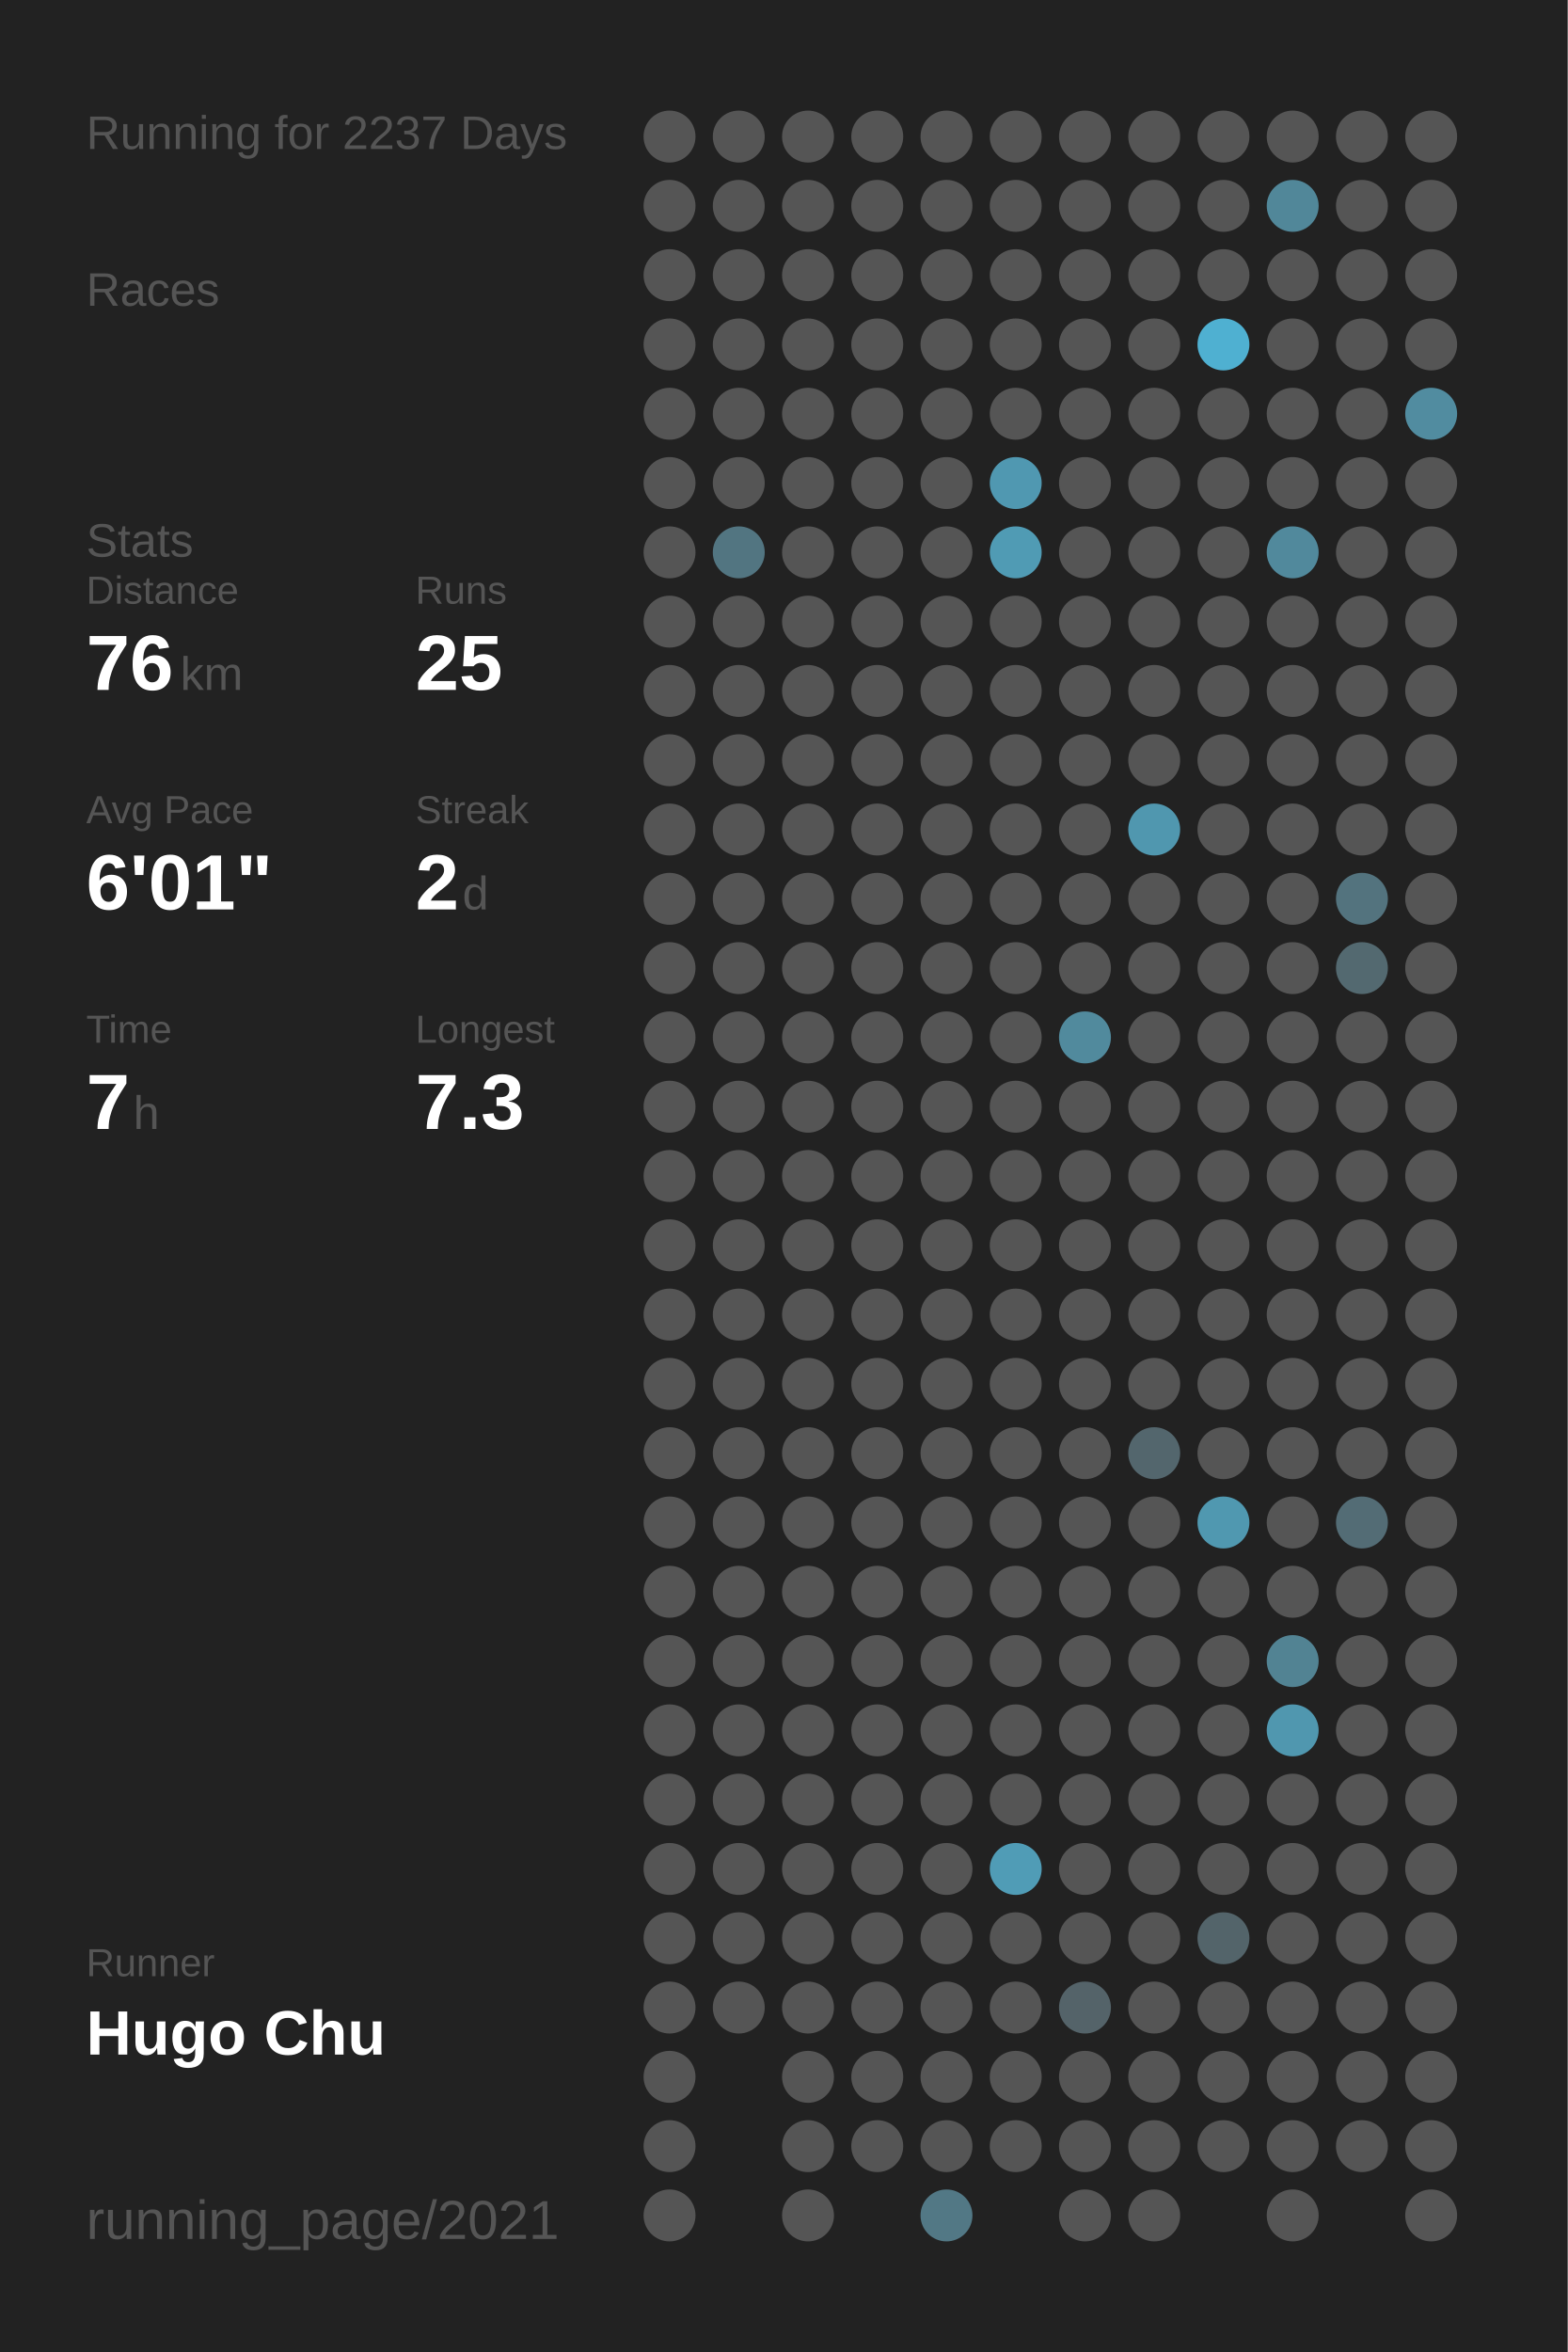
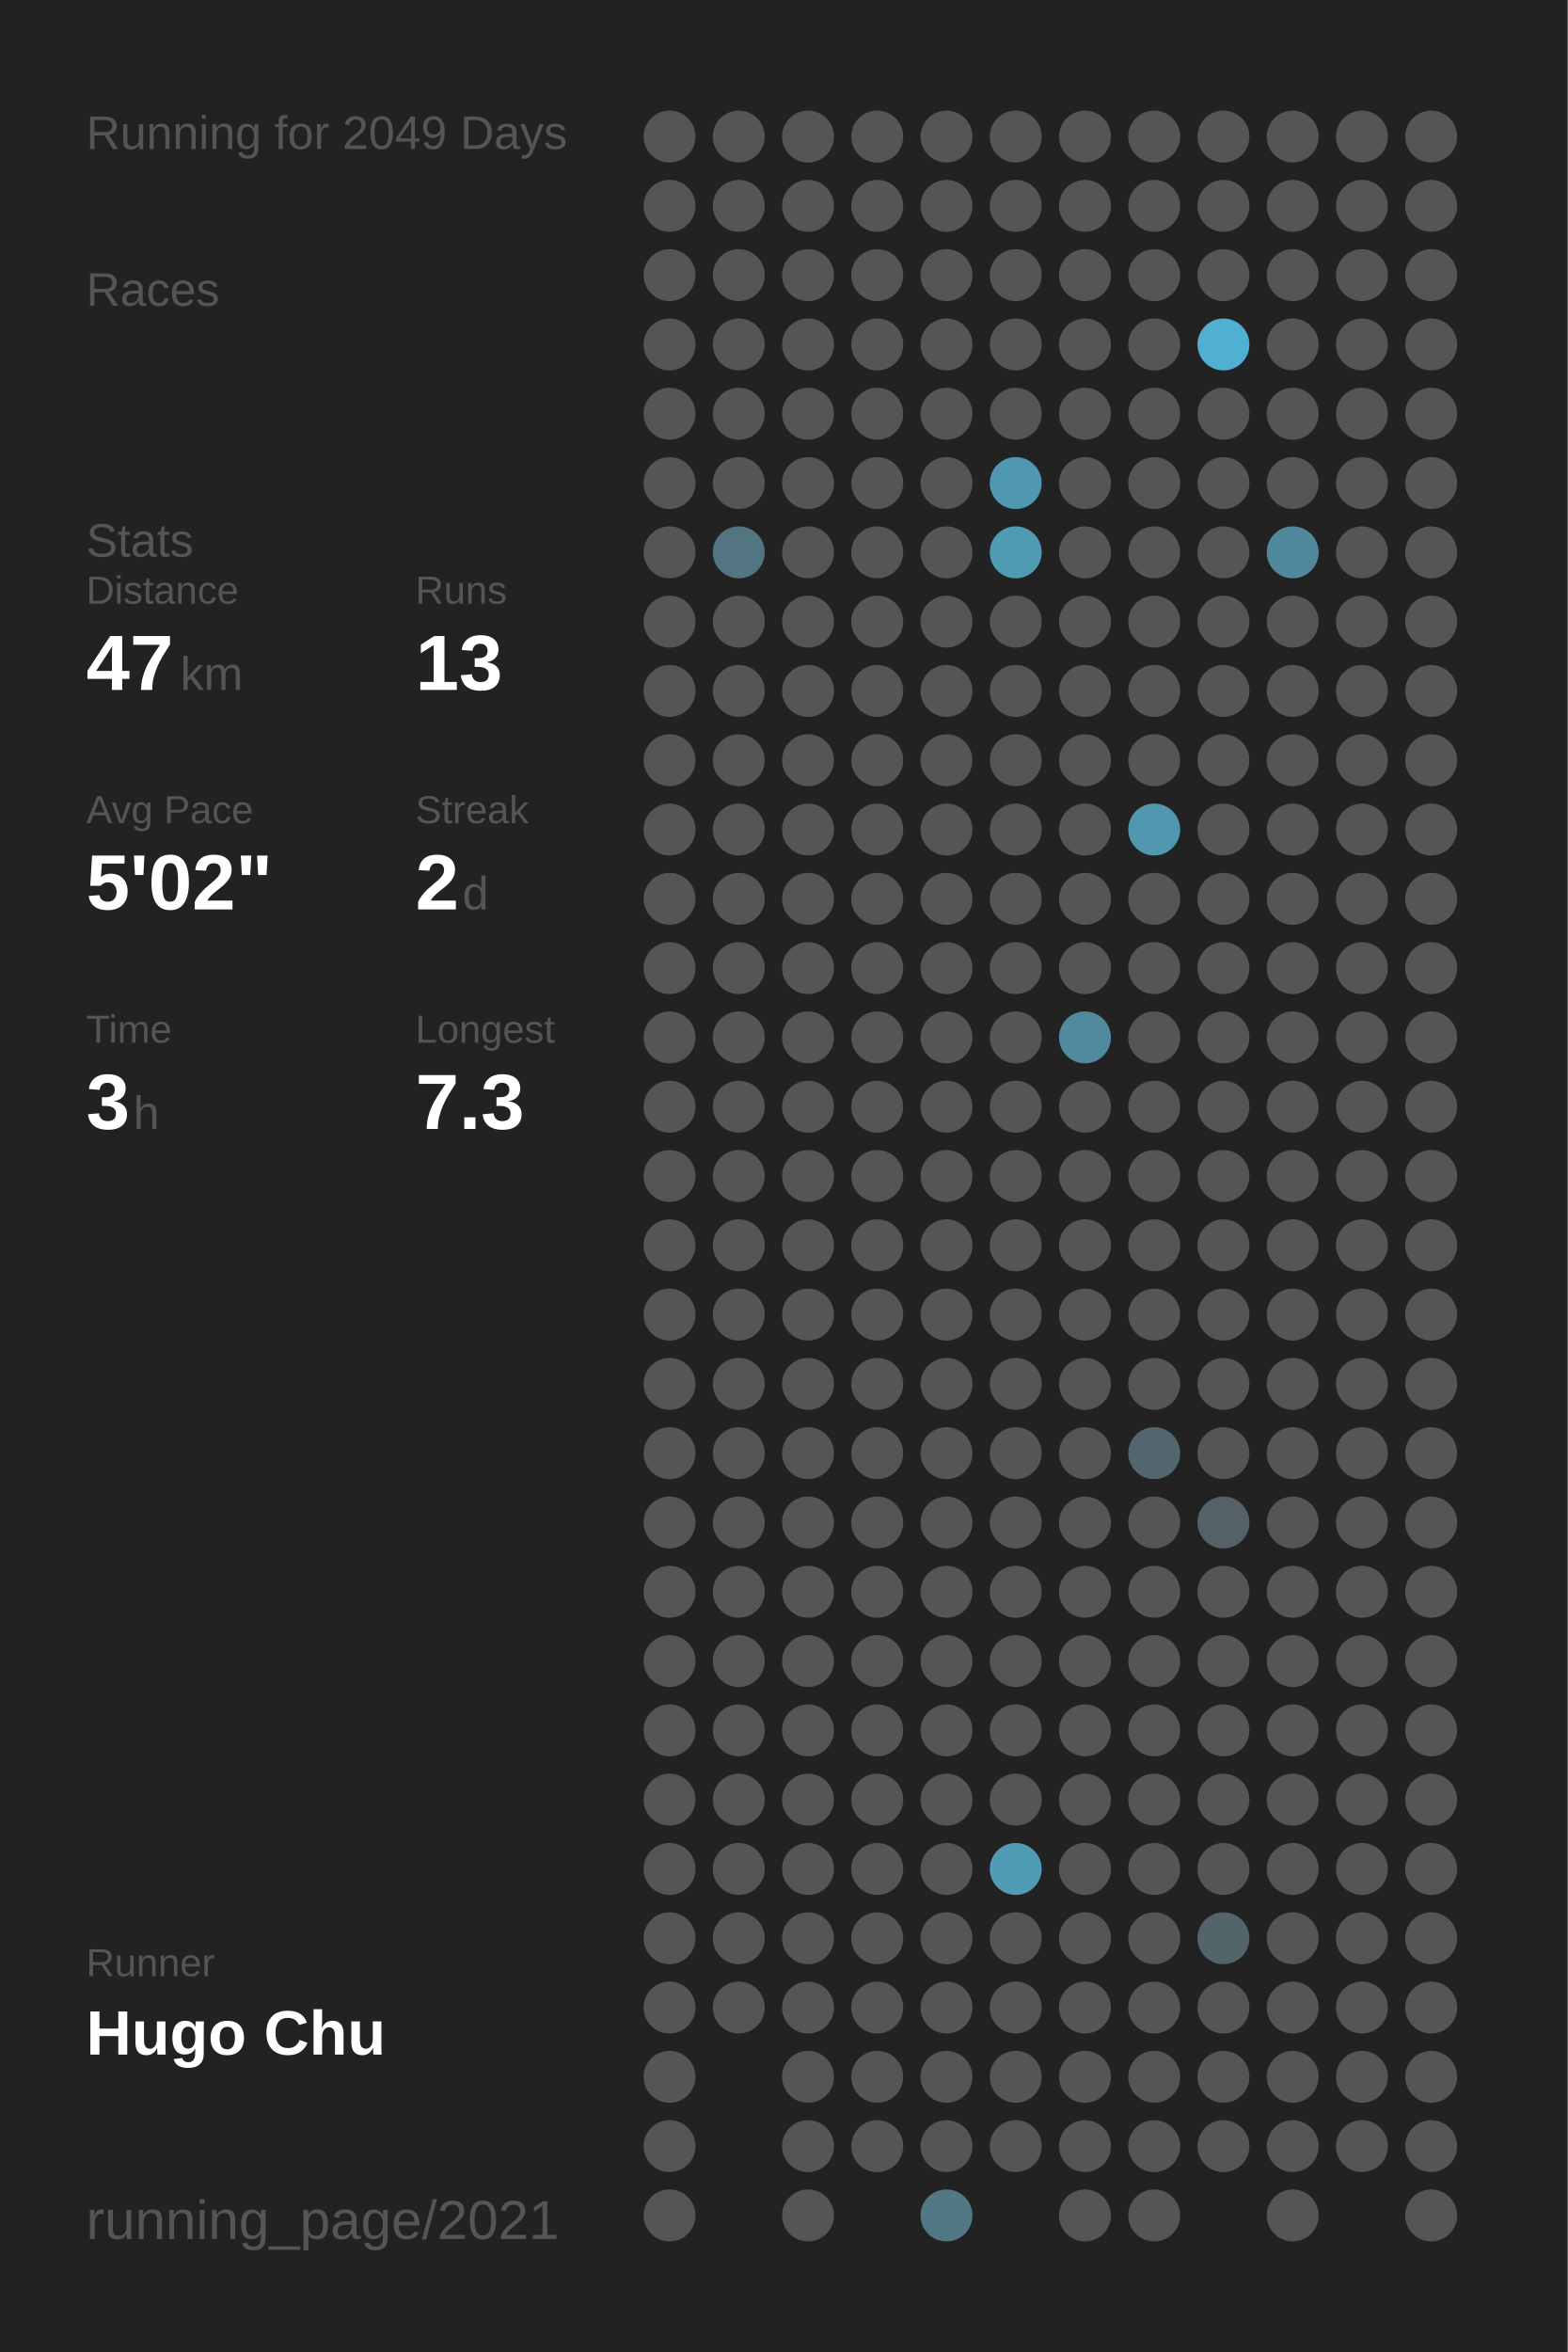
<svg xmlns="http://www.w3.org/2000/svg" baseProfile="full" height="300mm" version="1.1" viewBox="0,0,200,300" width="200mm">
  <defs />
  <rect fill="#222222" height="300" width="200" x="0" y="0" />
-   <text fill="#555555" style="font-size:6px; font-family:Arial;" x="11" y="19">Running for 2237 Days</text>
+   <text fill="#555555" style="font-size:6px; font-family:Arial;" x="11" y="19">Running for 2049 Days</text>
  <text fill="#555555" style="font-size:6px; font-family:Arial;" x="11" y="39">Races</text>
  <text fill="#555555" style="font-size:6px; font-family:Arial;" x="11" y="71">Stats</text>
  <text fill="#555555" style="font-size:5px; font-family:Arial;" x="11" y="77">Distance</text>
-   <text fill="#FFFFFF" style="font-size:10px; font-family:Arial; font-weight:bold;" x="11" y="88">76</text>
+   <text fill="#FFFFFF" style="font-size:10px; font-family:Arial; font-weight:bold;" x="11" y="88">47</text>
  <text fill="#555555" style="font-size:6px; font-family:Arial;" x="23" y="88">km</text>
  <text fill="#555555" style="font-size:5px; font-family:Arial;" x="53" y="77">Runs</text>
-   <text fill="#FFFFFF" style="font-size:10px; font-family:Arial; font-weight:bold;" x="53" y="88">25</text>
+   <text fill="#FFFFFF" style="font-size:10px; font-family:Arial; font-weight:bold;" x="53" y="88">13</text>
  <text fill="#555555" style="font-size:5px; font-family:Arial;" x="11" y="105">Avg Pace</text>
-   <text fill="#FFFFFF" style="font-size:10px; font-family:Arial; font-weight:bold;" x="11" y="116">6'01"</text>
+   <text fill="#FFFFFF" style="font-size:10px; font-family:Arial; font-weight:bold;" x="11" y="116">5'02"</text>
  <text fill="#555555" style="font-size:5px; font-family:Arial;" x="53" y="105">Streak</text>
  <text fill="#FFFFFF" style="font-size:10px; font-family:Arial; font-weight:bold;" x="53" y="116">2</text>
  <text fill="#555555" style="font-size:6px; font-family:Arial;" x="59" y="116">d</text>
  <text fill="#555555" style="font-size:5px; font-family:Arial;" x="11" y="133">Time</text>
-   <text fill="#FFFFFF" style="font-size:10px; font-family:Arial; font-weight:bold;" x="11" y="144">7</text>
+   <text fill="#FFFFFF" style="font-size:10px; font-family:Arial; font-weight:bold;" x="11" y="144">3</text>
  <text fill="#555555" style="font-size:6px; font-family:Arial;" x="17" y="144">h</text>
  <text fill="#555555" style="font-size:5px; font-family:Arial;" x="53" y="133">Longest</text>
  <text fill="#FFFFFF" style="font-size:10px; font-family:Arial; font-weight:bold;" x="53" y="144">7.3</text>
  <text fill="#555555" style="font-size:5px; font-family:Arial;" x="11" y="252.065">Runner</text>
  <text fill="#FFFFFF" style="font-size:8px; font-family:Arial; font-weight:bold;" x="11" y="262.065">Hugo Chu</text>
  <text fill="#555555" style="font-size:7px; font-family:Arial;" x="11" y="285.581">running_page/2021</text>
  <circle cx="85.417" cy="17.419" fill="#555555" r="3.312" />
  <circle cx="85.417" cy="26.258" fill="#555555" r="3.312" />
  <circle cx="85.417" cy="35.097" fill="#555555" r="3.312" />
  <circle cx="85.417" cy="43.935" fill="#555555" r="3.312" />
  <circle cx="85.417" cy="52.774" fill="#555555" r="3.312" />
  <circle cx="85.417" cy="61.613" fill="#555555" r="3.312" />
  <circle cx="85.417" cy="70.452" fill="#555555" r="3.312" />
  <circle cx="85.417" cy="79.29" fill="#555555" r="3.312" />
  <circle cx="85.417" cy="88.129" fill="#555555" r="3.312" />
  <circle cx="85.417" cy="96.968" fill="#555555" r="3.312" />
  <circle cx="85.417" cy="105.806" fill="#555555" r="3.312" />
  <circle cx="85.417" cy="114.645" fill="#555555" r="3.312" />
  <circle cx="85.417" cy="123.484" fill="#555555" r="3.312" />
  <circle cx="85.417" cy="132.323" fill="#555555" r="3.312" />
  <circle cx="85.417" cy="141.161" fill="#555555" r="3.312" />
  <circle cx="85.417" cy="150" fill="#555555" r="3.312" />
  <circle cx="85.417" cy="158.839" fill="#555555" r="3.312" />
  <circle cx="85.417" cy="167.677" fill="#555555" r="3.312" />
  <circle cx="85.417" cy="176.516" fill="#555555" r="3.312" />
  <circle cx="85.417" cy="185.355" fill="#555555" r="3.312" />
  <circle cx="85.417" cy="194.194" fill="#555555" r="3.312" />
  <circle cx="85.417" cy="203.032" fill="#555555" r="3.312" />
  <circle cx="85.417" cy="211.871" fill="#555555" r="3.312" />
  <circle cx="85.417" cy="220.71" fill="#555555" r="3.312" />
  <circle cx="85.417" cy="229.548" fill="#555555" r="3.312" />
  <circle cx="85.417" cy="238.387" fill="#555555" r="3.312" />
  <circle cx="85.417" cy="247.226" fill="#555555" r="3.312" />
  <circle cx="85.417" cy="256.065" fill="#555555" r="3.312" />
  <circle cx="85.417" cy="264.903" fill="#555555" r="3.312" />
  <circle cx="85.417" cy="273.742" fill="#555555" r="3.312" />
  <circle cx="85.417" cy="282.581" fill="#555555" r="3.312" />
  <circle cx="94.25" cy="17.419" fill="#555555" r="3.312" />
  <circle cx="94.25" cy="26.258" fill="#555555" r="3.312" />
  <circle cx="94.25" cy="35.097" fill="#555555" r="3.312" />
  <circle cx="94.25" cy="43.935" fill="#555555" r="3.312" />
  <circle cx="94.25" cy="52.774" fill="#555555" r="3.312" />
  <circle cx="94.25" cy="61.613" fill="#555555" r="3.312" />
  <circle cx="94.25" cy="70.452" fill="#527581" r="3.312" />
  <circle cx="94.25" cy="79.29" fill="#555555" r="3.312" />
  <circle cx="94.25" cy="88.129" fill="#555555" r="3.312" />
  <circle cx="94.25" cy="96.968" fill="#555555" r="3.312" />
  <circle cx="94.25" cy="105.806" fill="#555555" r="3.312" />
  <circle cx="94.25" cy="114.645" fill="#555555" r="3.312" />
  <circle cx="94.25" cy="123.484" fill="#555555" r="3.312" />
  <circle cx="94.25" cy="132.323" fill="#555555" r="3.312" />
  <circle cx="94.25" cy="141.161" fill="#555555" r="3.312" />
  <circle cx="94.25" cy="150" fill="#555555" r="3.312" />
  <circle cx="94.25" cy="158.839" fill="#555555" r="3.312" />
  <circle cx="94.25" cy="167.677" fill="#555555" r="3.312" />
  <circle cx="94.25" cy="176.516" fill="#555555" r="3.312" />
  <circle cx="94.25" cy="185.355" fill="#555555" r="3.312" />
  <circle cx="94.25" cy="194.194" fill="#555555" r="3.312" />
  <circle cx="94.25" cy="203.032" fill="#555555" r="3.312" />
  <circle cx="94.25" cy="211.871" fill="#555555" r="3.312" />
  <circle cx="94.25" cy="220.71" fill="#555555" r="3.312" />
  <circle cx="94.25" cy="229.548" fill="#555555" r="3.312" />
  <circle cx="94.25" cy="238.387" fill="#555555" r="3.312" />
  <circle cx="94.25" cy="247.226" fill="#555555" r="3.312" />
  <circle cx="94.25" cy="256.065" fill="#555555" r="3.312" />
  <circle cx="103.083" cy="17.419" fill="#555555" r="3.312" />
  <circle cx="103.083" cy="26.258" fill="#555555" r="3.312" />
  <circle cx="103.083" cy="35.097" fill="#555555" r="3.312" />
  <circle cx="103.083" cy="43.935" fill="#555555" r="3.312" />
  <circle cx="103.083" cy="52.774" fill="#555555" r="3.312" />
  <circle cx="103.083" cy="61.613" fill="#555555" r="3.312" />
  <circle cx="103.083" cy="70.452" fill="#555555" r="3.312" />
  <circle cx="103.083" cy="79.29" fill="#555555" r="3.312" />
  <circle cx="103.083" cy="88.129" fill="#555555" r="3.312" />
  <circle cx="103.083" cy="96.968" fill="#555555" r="3.312" />
  <circle cx="103.083" cy="105.806" fill="#555555" r="3.312" />
  <circle cx="103.083" cy="114.645" fill="#555555" r="3.312" />
  <circle cx="103.083" cy="123.484" fill="#555555" r="3.312" />
  <circle cx="103.083" cy="132.323" fill="#555555" r="3.312" />
  <circle cx="103.083" cy="141.161" fill="#555555" r="3.312" />
  <circle cx="103.083" cy="150" fill="#555555" r="3.312" />
  <circle cx="103.083" cy="158.839" fill="#555555" r="3.312" />
  <circle cx="103.083" cy="167.677" fill="#555555" r="3.312" />
  <circle cx="103.083" cy="176.516" fill="#555555" r="3.312" />
  <circle cx="103.083" cy="185.355" fill="#555555" r="3.312" />
  <circle cx="103.083" cy="194.194" fill="#555555" r="3.312" />
  <circle cx="103.083" cy="203.032" fill="#555555" r="3.312" />
  <circle cx="103.083" cy="211.871" fill="#555555" r="3.312" />
  <circle cx="103.083" cy="220.71" fill="#555555" r="3.312" />
  <circle cx="103.083" cy="229.548" fill="#555555" r="3.312" />
  <circle cx="103.083" cy="238.387" fill="#555555" r="3.312" />
  <circle cx="103.083" cy="247.226" fill="#555555" r="3.312" />
  <circle cx="103.083" cy="256.065" fill="#555555" r="3.312" />
  <circle cx="103.083" cy="264.903" fill="#555555" r="3.312" />
  <circle cx="103.083" cy="273.742" fill="#555555" r="3.312" />
  <circle cx="103.083" cy="282.581" fill="#555555" r="3.312" />
  <circle cx="111.917" cy="17.419" fill="#555555" r="3.312" />
  <circle cx="111.917" cy="26.258" fill="#555555" r="3.312" />
  <circle cx="111.917" cy="35.097" fill="#555555" r="3.312" />
  <circle cx="111.917" cy="43.935" fill="#555555" r="3.312" />
  <circle cx="111.917" cy="52.774" fill="#555555" r="3.312" />
  <circle cx="111.917" cy="61.613" fill="#555555" r="3.312" />
  <circle cx="111.917" cy="70.452" fill="#555555" r="3.312" />
  <circle cx="111.917" cy="79.29" fill="#555555" r="3.312" />
  <circle cx="111.917" cy="88.129" fill="#555555" r="3.312" />
  <circle cx="111.917" cy="96.968" fill="#555555" r="3.312" />
  <circle cx="111.917" cy="105.806" fill="#555555" r="3.312" />
  <circle cx="111.917" cy="114.645" fill="#555555" r="3.312" />
  <circle cx="111.917" cy="123.484" fill="#555555" r="3.312" />
  <circle cx="111.917" cy="132.323" fill="#555555" r="3.312" />
  <circle cx="111.917" cy="141.161" fill="#555555" r="3.312" />
  <circle cx="111.917" cy="150" fill="#555555" r="3.312" />
  <circle cx="111.917" cy="158.839" fill="#555555" r="3.312" />
  <circle cx="111.917" cy="167.677" fill="#555555" r="3.312" />
  <circle cx="111.917" cy="176.516" fill="#555555" r="3.312" />
  <circle cx="111.917" cy="185.355" fill="#555555" r="3.312" />
  <circle cx="111.917" cy="194.194" fill="#555555" r="3.312" />
  <circle cx="111.917" cy="203.032" fill="#555555" r="3.312" />
  <circle cx="111.917" cy="211.871" fill="#555555" r="3.312" />
  <circle cx="111.917" cy="220.71" fill="#555555" r="3.312" />
  <circle cx="111.917" cy="229.548" fill="#555555" r="3.312" />
  <circle cx="111.917" cy="238.387" fill="#555555" r="3.312" />
  <circle cx="111.917" cy="247.226" fill="#555555" r="3.312" />
  <circle cx="111.917" cy="256.065" fill="#555555" r="3.312" />
  <circle cx="111.917" cy="264.903" fill="#555555" r="3.312" />
  <circle cx="111.917" cy="273.742" fill="#555555" r="3.312" />
  <circle cx="120.75" cy="17.419" fill="#555555" r="3.312" />
  <circle cx="120.75" cy="26.258" fill="#555555" r="3.312" />
  <circle cx="120.75" cy="35.097" fill="#555555" r="3.312" />
  <circle cx="120.75" cy="43.935" fill="#555555" r="3.312" />
  <circle cx="120.75" cy="52.774" fill="#555555" r="3.312" />
  <circle cx="120.75" cy="61.613" fill="#555555" r="3.312" />
  <circle cx="120.75" cy="70.452" fill="#555555" r="3.312" />
  <circle cx="120.75" cy="79.29" fill="#555555" r="3.312" />
  <circle cx="120.75" cy="88.129" fill="#555555" r="3.312" />
  <circle cx="120.75" cy="96.968" fill="#555555" r="3.312" />
  <circle cx="120.75" cy="105.806" fill="#555555" r="3.312" />
  <circle cx="120.75" cy="114.645" fill="#555555" r="3.312" />
  <circle cx="120.75" cy="123.484" fill="#555555" r="3.312" />
  <circle cx="120.75" cy="132.323" fill="#555555" r="3.312" />
  <circle cx="120.75" cy="141.161" fill="#555555" r="3.312" />
  <circle cx="120.75" cy="150" fill="#555555" r="3.312" />
  <circle cx="120.75" cy="158.839" fill="#555555" r="3.312" />
  <circle cx="120.75" cy="167.677" fill="#555555" r="3.312" />
  <circle cx="120.75" cy="176.516" fill="#555555" r="3.312" />
  <circle cx="120.75" cy="185.355" fill="#555555" r="3.312" />
  <circle cx="120.75" cy="194.194" fill="#555555" r="3.312" />
  <circle cx="120.75" cy="203.032" fill="#555555" r="3.312" />
  <circle cx="120.75" cy="211.871" fill="#555555" r="3.312" />
  <circle cx="120.75" cy="220.71" fill="#555555" r="3.312" />
  <circle cx="120.75" cy="229.548" fill="#555555" r="3.312" />
  <circle cx="120.75" cy="238.387" fill="#555555" r="3.312" />
  <circle cx="120.75" cy="247.226" fill="#555555" r="3.312" />
  <circle cx="120.75" cy="256.065" fill="#555555" r="3.312" />
  <circle cx="120.75" cy="264.903" fill="#555555" r="3.312" />
  <circle cx="120.75" cy="273.742" fill="#555555" r="3.312" />
  <circle cx="120.75" cy="282.581" fill="#527885" r="3.312" />
  <circle cx="129.583" cy="17.419" fill="#555555" r="3.312" />
  <circle cx="129.583" cy="26.258" fill="#555555" r="3.312" />
  <circle cx="129.583" cy="35.097" fill="#555555" r="3.312" />
  <circle cx="129.583" cy="43.935" fill="#555555" r="3.312" />
  <circle cx="129.583" cy="52.774" fill="#555555" r="3.312" />
  <circle cx="129.583" cy="61.613" fill="#5098b1" r="3.312" />
  <circle cx="129.583" cy="70.452" fill="#509bb4" r="3.312" />
  <circle cx="129.583" cy="79.29" fill="#555555" r="3.312" />
  <circle cx="129.583" cy="88.129" fill="#555555" r="3.312" />
  <circle cx="129.583" cy="96.968" fill="#555555" r="3.312" />
  <circle cx="129.583" cy="105.806" fill="#555555" r="3.312" />
  <circle cx="129.583" cy="114.645" fill="#555555" r="3.312" />
  <circle cx="129.583" cy="123.484" fill="#555555" r="3.312" />
  <circle cx="129.583" cy="132.323" fill="#555555" r="3.312" />
  <circle cx="129.583" cy="141.161" fill="#555555" r="3.312" />
  <circle cx="129.583" cy="150" fill="#555555" r="3.312" />
  <circle cx="129.583" cy="158.839" fill="#555555" r="3.312" />
  <circle cx="129.583" cy="167.677" fill="#555555" r="3.312" />
  <circle cx="129.583" cy="176.516" fill="#555555" r="3.312" />
  <circle cx="129.583" cy="185.355" fill="#555555" r="3.312" />
  <circle cx="129.583" cy="194.194" fill="#555555" r="3.312" />
  <circle cx="129.583" cy="203.032" fill="#555555" r="3.312" />
  <circle cx="129.583" cy="211.871" fill="#555555" r="3.312" />
  <circle cx="129.583" cy="220.71" fill="#555555" r="3.312" />
  <circle cx="129.583" cy="229.548" fill="#555555" r="3.312" />
  <circle cx="129.583" cy="238.387" fill="#509cb6" r="3.312" />
  <circle cx="129.583" cy="247.226" fill="#555555" r="3.312" />
  <circle cx="129.583" cy="256.065" fill="#555555" r="3.312" />
  <circle cx="129.583" cy="264.903" fill="#555555" r="3.312" />
  <circle cx="129.583" cy="273.742" fill="#555555" r="3.312" />
  <circle cx="138.417" cy="17.419" fill="#555555" r="3.312" />
  <circle cx="138.417" cy="26.258" fill="#555555" r="3.312" />
  <circle cx="138.417" cy="35.097" fill="#555555" r="3.312" />
  <circle cx="138.417" cy="43.935" fill="#555555" r="3.312" />
  <circle cx="138.417" cy="52.774" fill="#555555" r="3.312" />
  <circle cx="138.417" cy="61.613" fill="#555555" r="3.312" />
  <circle cx="138.417" cy="70.452" fill="#555555" r="3.312" />
  <circle cx="138.417" cy="79.29" fill="#555555" r="3.312" />
  <circle cx="138.417" cy="88.129" fill="#555555" r="3.312" />
  <circle cx="138.417" cy="96.968" fill="#555555" r="3.312" />
  <circle cx="138.417" cy="105.806" fill="#555555" r="3.312" />
  <circle cx="138.417" cy="114.645" fill="#555555" r="3.312" />
  <circle cx="138.417" cy="123.484" fill="#555555" r="3.312" />
  <circle cx="138.417" cy="132.323" fill="#518a9d" r="3.312" />
  <circle cx="138.417" cy="141.161" fill="#555555" r="3.312" />
  <circle cx="138.417" cy="150" fill="#555555" r="3.312" />
  <circle cx="138.417" cy="158.839" fill="#555555" r="3.312" />
  <circle cx="138.417" cy="167.677" fill="#555555" r="3.312" />
  <circle cx="138.417" cy="176.516" fill="#555555" r="3.312" />
  <circle cx="138.417" cy="185.355" fill="#555555" r="3.312" />
  <circle cx="138.417" cy="194.194" fill="#555555" r="3.312" />
  <circle cx="138.417" cy="203.032" fill="#555555" r="3.312" />
  <circle cx="138.417" cy="211.871" fill="#555555" r="3.312" />
  <circle cx="138.417" cy="220.71" fill="#555555" r="3.312" />
  <circle cx="138.417" cy="229.548" fill="#555555" r="3.312" />
  <circle cx="138.417" cy="238.387" fill="#555555" r="3.312" />
  <circle cx="138.417" cy="247.226" fill="#555555" r="3.312" />
-   <circle cx="138.417" cy="256.065" fill="#546369" r="3.312" />
+   <circle cx="138.417" cy="256.065" fill="#555555" r="3.312" />
  <circle cx="138.417" cy="264.903" fill="#555555" r="3.312" />
  <circle cx="138.417" cy="273.742" fill="#555555" r="3.312" />
  <circle cx="138.417" cy="282.581" fill="#555555" r="3.312" />
  <circle cx="147.25" cy="17.419" fill="#555555" r="3.312" />
  <circle cx="147.25" cy="26.258" fill="#555555" r="3.312" />
  <circle cx="147.25" cy="35.097" fill="#555555" r="3.312" />
  <circle cx="147.25" cy="43.935" fill="#555555" r="3.312" />
  <circle cx="147.25" cy="52.774" fill="#555555" r="3.312" />
  <circle cx="147.25" cy="61.613" fill="#555555" r="3.312" />
  <circle cx="147.25" cy="70.452" fill="#555555" r="3.312" />
  <circle cx="147.25" cy="79.29" fill="#555555" r="3.312" />
  <circle cx="147.25" cy="88.129" fill="#555555" r="3.312" />
  <circle cx="147.25" cy="96.968" fill="#555555" r="3.312" />
  <circle cx="147.25" cy="105.806" fill="#5097af" r="3.312" />
  <circle cx="147.25" cy="114.645" fill="#555555" r="3.312" />
  <circle cx="147.25" cy="123.484" fill="#555555" r="3.312" />
  <circle cx="147.25" cy="132.323" fill="#555555" r="3.312" />
  <circle cx="147.25" cy="141.161" fill="#555555" r="3.312" />
  <circle cx="147.25" cy="150" fill="#555555" r="3.312" />
  <circle cx="147.25" cy="158.839" fill="#555555" r="3.312" />
  <circle cx="147.25" cy="167.677" fill="#555555" r="3.312" />
  <circle cx="147.25" cy="176.516" fill="#555555" r="3.312" />
  <circle cx="147.25" cy="185.355" fill="#53666d" r="3.312" />
  <circle cx="147.25" cy="194.194" fill="#555555" r="3.312" />
  <circle cx="147.25" cy="203.032" fill="#555555" r="3.312" />
  <circle cx="147.25" cy="211.871" fill="#555555" r="3.312" />
  <circle cx="147.25" cy="220.71" fill="#555555" r="3.312" />
  <circle cx="147.25" cy="229.548" fill="#555555" r="3.312" />
  <circle cx="147.25" cy="238.387" fill="#555555" r="3.312" />
  <circle cx="147.25" cy="247.226" fill="#555555" r="3.312" />
  <circle cx="147.25" cy="256.065" fill="#555555" r="3.312" />
  <circle cx="147.25" cy="264.903" fill="#555555" r="3.312" />
  <circle cx="147.25" cy="273.742" fill="#555555" r="3.312" />
  <circle cx="147.25" cy="282.581" fill="#555555" r="3.312" />
  <circle cx="156.083" cy="17.419" fill="#555555" r="3.312" />
  <circle cx="156.083" cy="26.258" fill="#555555" r="3.312" />
  <circle cx="156.083" cy="35.097" fill="#555555" r="3.312" />
  <circle cx="156.083" cy="43.935" fill="#4fb0d1" r="3.312" />
  <circle cx="156.083" cy="52.774" fill="#555555" r="3.312" />
  <circle cx="156.083" cy="61.613" fill="#555555" r="3.312" />
  <circle cx="156.083" cy="70.452" fill="#555555" r="3.312" />
  <circle cx="156.083" cy="79.29" fill="#555555" r="3.312" />
  <circle cx="156.083" cy="88.129" fill="#555555" r="3.312" />
  <circle cx="156.083" cy="96.968" fill="#555555" r="3.312" />
  <circle cx="156.083" cy="105.806" fill="#555555" r="3.312" />
  <circle cx="156.083" cy="114.645" fill="#555555" r="3.312" />
  <circle cx="156.083" cy="123.484" fill="#555555" r="3.312" />
  <circle cx="156.083" cy="132.323" fill="#555555" r="3.312" />
  <circle cx="156.083" cy="141.161" fill="#555555" r="3.312" />
  <circle cx="156.083" cy="150" fill="#555555" r="3.312" />
  <circle cx="156.083" cy="158.839" fill="#555555" r="3.312" />
  <circle cx="156.083" cy="167.677" fill="#555555" r="3.312" />
  <circle cx="156.083" cy="176.516" fill="#555555" r="3.312" />
  <circle cx="156.083" cy="185.355" fill="#555555" r="3.312" />
-   <circle cx="156.083" cy="194.194" fill="#5098b0" r="3.312" />
+   <circle cx="156.083" cy="194.194" fill="#546267" r="3.312" />
  <circle cx="156.083" cy="203.032" fill="#555555" r="3.312" />
  <circle cx="156.083" cy="211.871" fill="#555555" r="3.312" />
  <circle cx="156.083" cy="220.71" fill="#555555" r="3.312" />
  <circle cx="156.083" cy="229.548" fill="#555555" r="3.312" />
  <circle cx="156.083" cy="238.387" fill="#555555" r="3.312" />
  <circle cx="156.083" cy="247.226" fill="#53646a" r="3.312" />
  <circle cx="156.083" cy="256.065" fill="#555555" r="3.312" />
  <circle cx="156.083" cy="264.903" fill="#555555" r="3.312" />
  <circle cx="156.083" cy="273.742" fill="#555555" r="3.312" />
  <circle cx="164.917" cy="17.419" fill="#555555" r="3.312" />
-   <circle cx="164.917" cy="26.258" fill="#518799" r="3.312" />
+   <circle cx="164.917" cy="26.258" fill="#555555" r="3.312" />
  <circle cx="164.917" cy="35.097" fill="#555555" r="3.312" />
  <circle cx="164.917" cy="43.935" fill="#555555" r="3.312" />
  <circle cx="164.917" cy="52.774" fill="#555555" r="3.312" />
  <circle cx="164.917" cy="61.613" fill="#555555" r="3.312" />
  <circle cx="164.917" cy="70.452" fill="#51899c" r="3.312" />
  <circle cx="164.917" cy="79.29" fill="#555555" r="3.312" />
  <circle cx="164.917" cy="88.129" fill="#555555" r="3.312" />
  <circle cx="164.917" cy="96.968" fill="#555555" r="3.312" />
  <circle cx="164.917" cy="105.806" fill="#555555" r="3.312" />
  <circle cx="164.917" cy="114.645" fill="#555555" r="3.312" />
  <circle cx="164.917" cy="123.484" fill="#555555" r="3.312" />
  <circle cx="164.917" cy="132.323" fill="#555555" r="3.312" />
  <circle cx="164.917" cy="141.161" fill="#555555" r="3.312" />
  <circle cx="164.917" cy="150" fill="#555555" r="3.312" />
  <circle cx="164.917" cy="158.839" fill="#555555" r="3.312" />
  <circle cx="164.917" cy="167.677" fill="#555555" r="3.312" />
  <circle cx="164.917" cy="176.516" fill="#555555" r="3.312" />
  <circle cx="164.917" cy="185.355" fill="#555555" r="3.312" />
  <circle cx="164.917" cy="194.194" fill="#555555" r="3.312" />
  <circle cx="164.917" cy="203.032" fill="#555555" r="3.312" />
-   <circle cx="164.917" cy="211.871" fill="#528393" r="3.312" />
-   <circle cx="164.917" cy="220.71" fill="#5097af" r="3.312" />
+   <circle cx="164.917" cy="211.871" fill="#555555" r="3.312" />
+   <circle cx="164.917" cy="220.71" fill="#555555" r="3.312" />
  <circle cx="164.917" cy="229.548" fill="#555555" r="3.312" />
  <circle cx="164.917" cy="238.387" fill="#555555" r="3.312" />
  <circle cx="164.917" cy="247.226" fill="#555555" r="3.312" />
  <circle cx="164.917" cy="256.065" fill="#555555" r="3.312" />
  <circle cx="164.917" cy="264.903" fill="#555555" r="3.312" />
  <circle cx="164.917" cy="273.742" fill="#555555" r="3.312" />
  <circle cx="164.917" cy="282.581" fill="#555555" r="3.312" />
  <circle cx="173.75" cy="17.419" fill="#555555" r="3.312" />
  <circle cx="173.75" cy="26.258" fill="#555555" r="3.312" />
  <circle cx="173.75" cy="35.097" fill="#555555" r="3.312" />
  <circle cx="173.75" cy="43.935" fill="#555555" r="3.312" />
  <circle cx="173.75" cy="52.774" fill="#555555" r="3.312" />
  <circle cx="173.75" cy="61.613" fill="#555555" r="3.312" />
  <circle cx="173.75" cy="70.452" fill="#555555" r="3.312" />
  <circle cx="173.75" cy="79.29" fill="#555555" r="3.312" />
  <circle cx="173.75" cy="88.129" fill="#555555" r="3.312" />
  <circle cx="173.75" cy="96.968" fill="#555555" r="3.312" />
  <circle cx="173.75" cy="105.806" fill="#555555" r="3.312" />
-   <circle cx="173.75" cy="114.645" fill="#53737e" r="3.312" />
-   <circle cx="173.75" cy="123.484" fill="#536970" r="3.312" />
+   <circle cx="173.75" cy="114.645" fill="#555555" r="3.312" />
+   <circle cx="173.75" cy="123.484" fill="#555555" r="3.312" />
  <circle cx="173.75" cy="132.323" fill="#555555" r="3.312" />
  <circle cx="173.75" cy="141.161" fill="#555555" r="3.312" />
  <circle cx="173.75" cy="150" fill="#555555" r="3.312" />
  <circle cx="173.75" cy="158.839" fill="#555555" r="3.312" />
  <circle cx="173.75" cy="167.677" fill="#555555" r="3.312" />
  <circle cx="173.75" cy="176.516" fill="#555555" r="3.312" />
  <circle cx="173.75" cy="185.355" fill="#555555" r="3.312" />
-   <circle cx="173.75" cy="194.194" fill="#536c75" r="3.312" />
+   <circle cx="173.75" cy="194.194" fill="#555555" r="3.312" />
  <circle cx="173.75" cy="203.032" fill="#555555" r="3.312" />
  <circle cx="173.75" cy="211.871" fill="#555555" r="3.312" />
  <circle cx="173.75" cy="220.71" fill="#555555" r="3.312" />
  <circle cx="173.75" cy="229.548" fill="#555555" r="3.312" />
  <circle cx="173.75" cy="238.387" fill="#555555" r="3.312" />
  <circle cx="173.75" cy="247.226" fill="#555555" r="3.312" />
  <circle cx="173.75" cy="256.065" fill="#555555" r="3.312" />
  <circle cx="173.75" cy="264.903" fill="#555555" r="3.312" />
  <circle cx="173.75" cy="273.742" fill="#555555" r="3.312" />
  <circle cx="182.583" cy="17.419" fill="#555555" r="3.312" />
  <circle cx="182.583" cy="26.258" fill="#555555" r="3.312" />
  <circle cx="182.583" cy="35.097" fill="#555555" r="3.312" />
  <circle cx="182.583" cy="43.935" fill="#555555" r="3.312" />
-   <circle cx="182.583" cy="52.774" fill="#518ca0" r="3.312" />
+   <circle cx="182.583" cy="52.774" fill="#555555" r="3.312" />
  <circle cx="182.583" cy="61.613" fill="#555555" r="3.312" />
  <circle cx="182.583" cy="70.452" fill="#555555" r="3.312" />
  <circle cx="182.583" cy="79.29" fill="#555555" r="3.312" />
  <circle cx="182.583" cy="88.129" fill="#555555" r="3.312" />
  <circle cx="182.583" cy="96.968" fill="#555555" r="3.312" />
  <circle cx="182.583" cy="105.806" fill="#555555" r="3.312" />
  <circle cx="182.583" cy="114.645" fill="#555555" r="3.312" />
  <circle cx="182.583" cy="123.484" fill="#555555" r="3.312" />
  <circle cx="182.583" cy="132.323" fill="#555555" r="3.312" />
  <circle cx="182.583" cy="141.161" fill="#555555" r="3.312" />
  <circle cx="182.583" cy="150" fill="#555555" r="3.312" />
  <circle cx="182.583" cy="158.839" fill="#555555" r="3.312" />
  <circle cx="182.583" cy="167.677" fill="#555555" r="3.312" />
  <circle cx="182.583" cy="176.516" fill="#555555" r="3.312" />
  <circle cx="182.583" cy="185.355" fill="#555555" r="3.312" />
  <circle cx="182.583" cy="194.194" fill="#555555" r="3.312" />
  <circle cx="182.583" cy="203.032" fill="#555555" r="3.312" />
  <circle cx="182.583" cy="211.871" fill="#555555" r="3.312" />
  <circle cx="182.583" cy="220.71" fill="#555555" r="3.312" />
  <circle cx="182.583" cy="229.548" fill="#555555" r="3.312" />
  <circle cx="182.583" cy="238.387" fill="#555555" r="3.312" />
  <circle cx="182.583" cy="247.226" fill="#555555" r="3.312" />
  <circle cx="182.583" cy="256.065" fill="#555555" r="3.312" />
  <circle cx="182.583" cy="264.903" fill="#555555" r="3.312" />
  <circle cx="182.583" cy="273.742" fill="#555555" r="3.312" />
  <circle cx="182.583" cy="282.581" fill="#555555" r="3.312" />
</svg>
